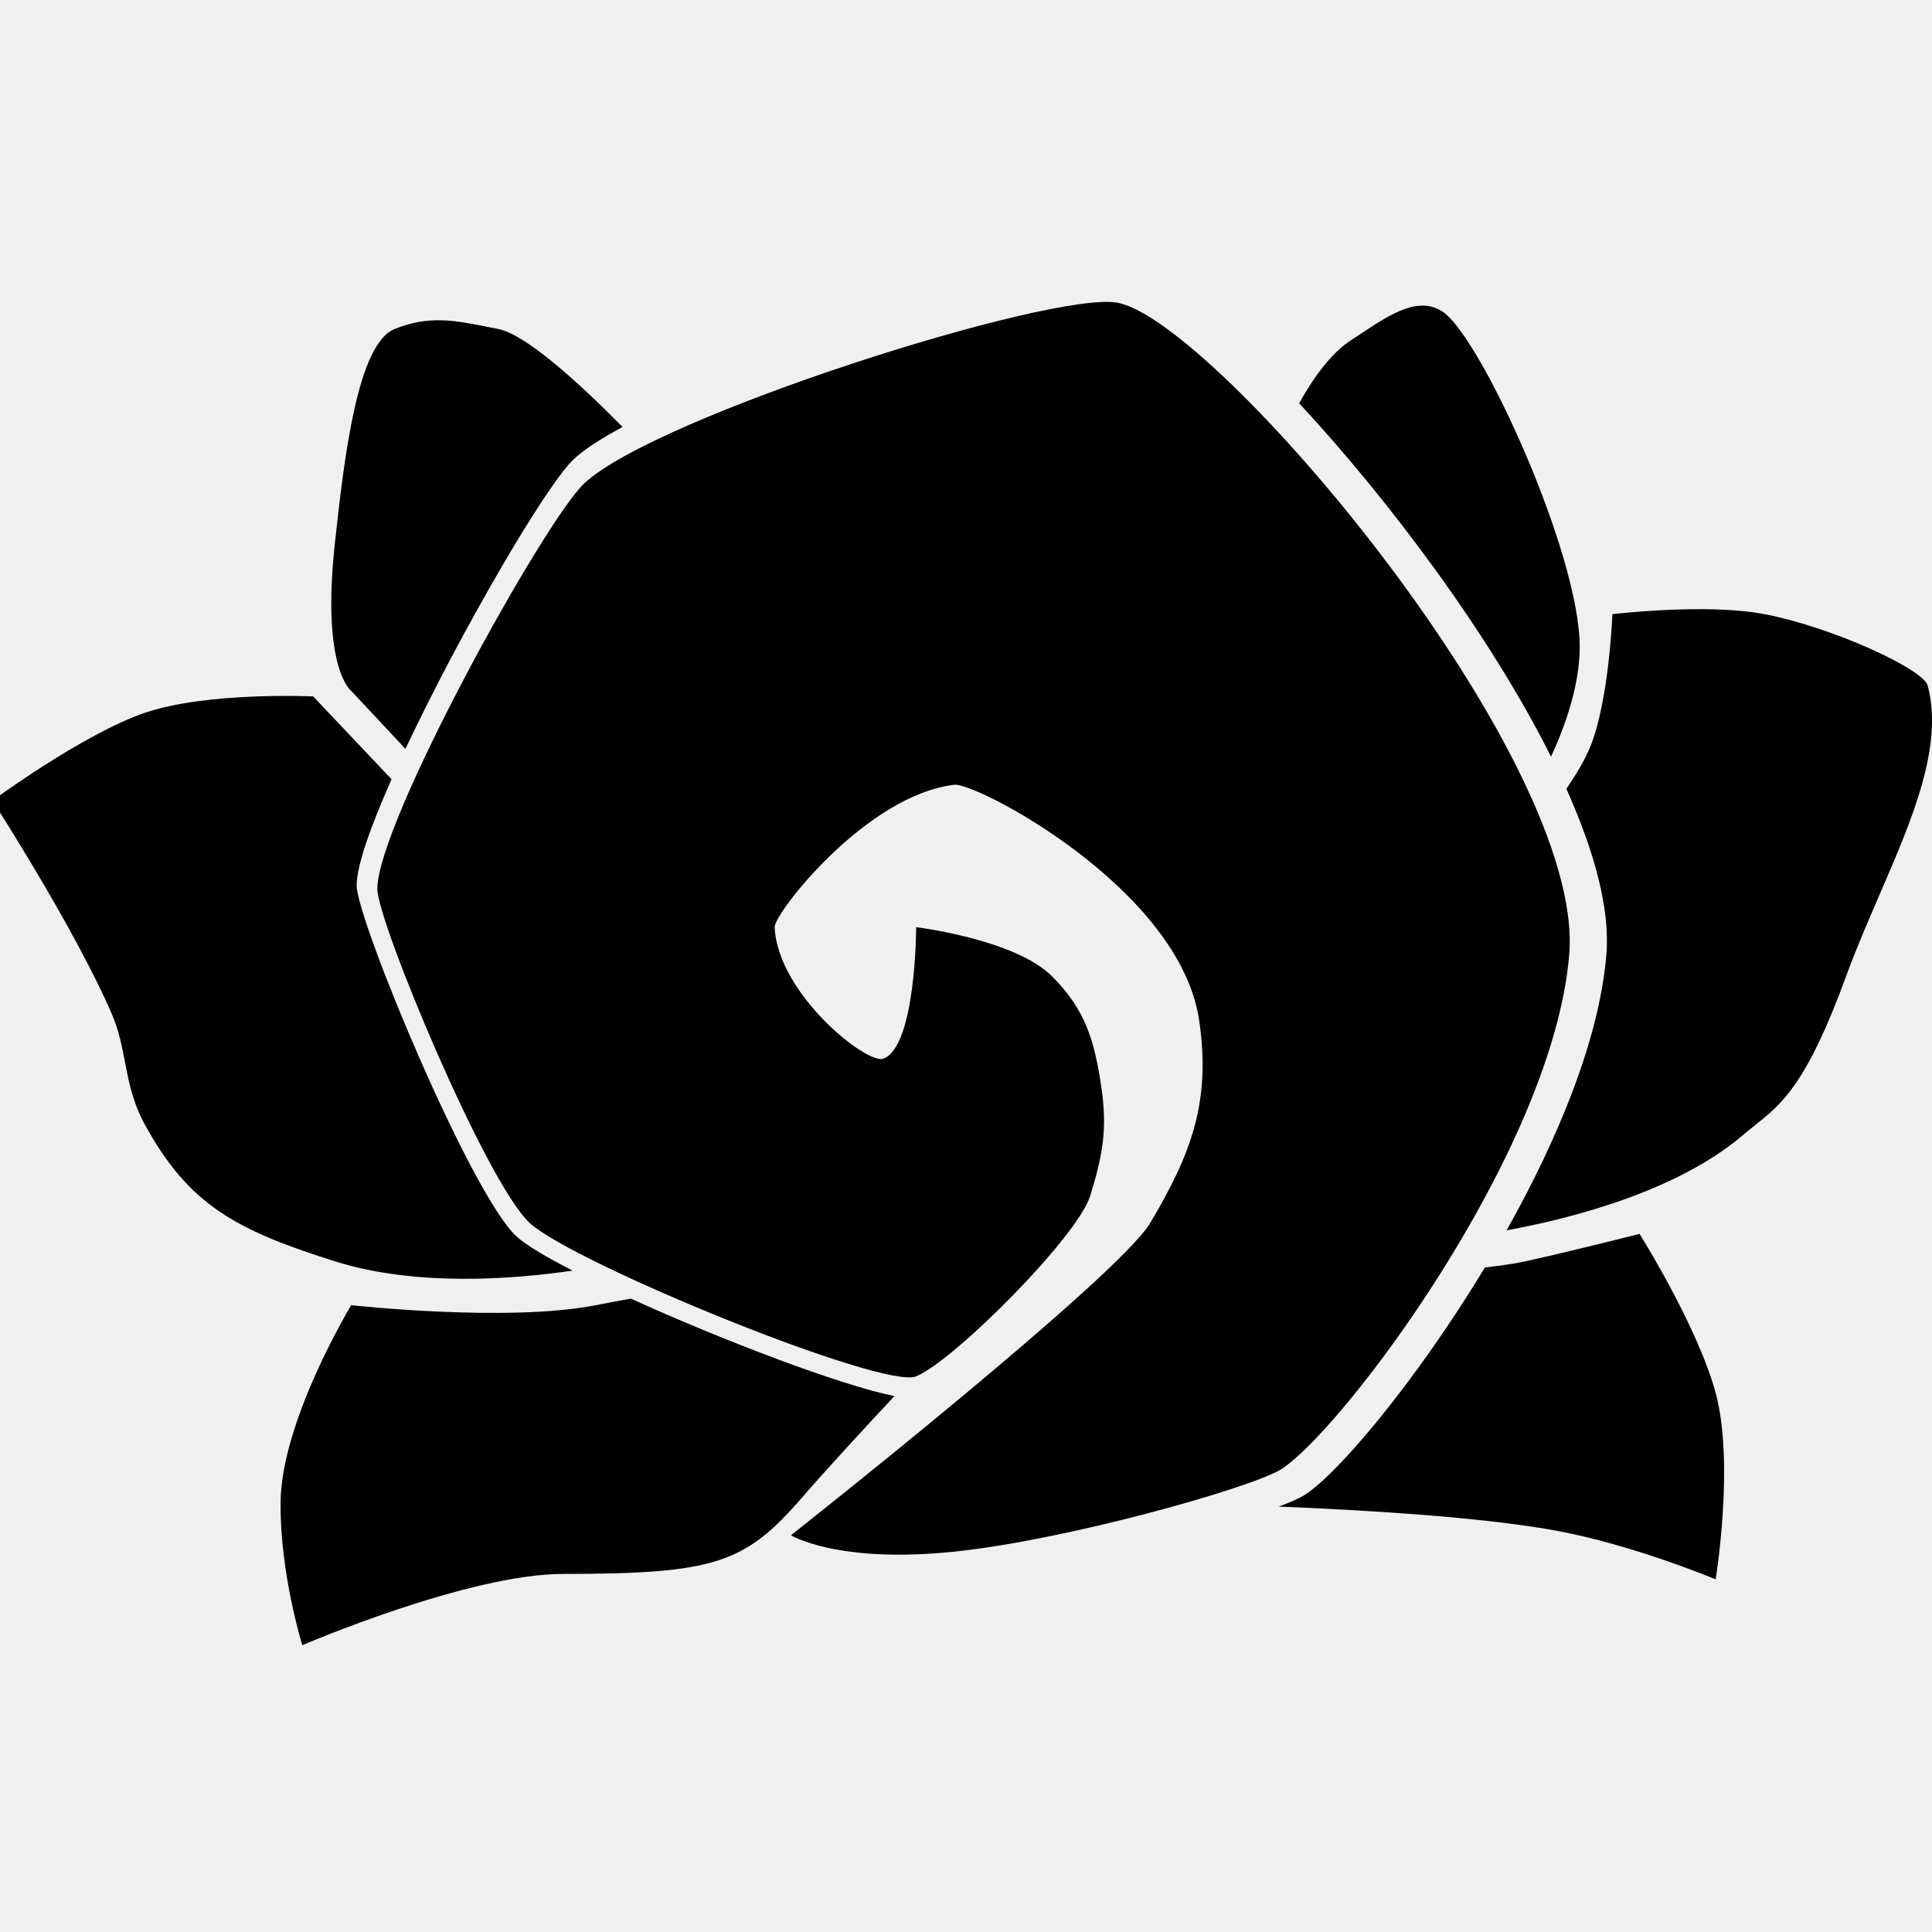
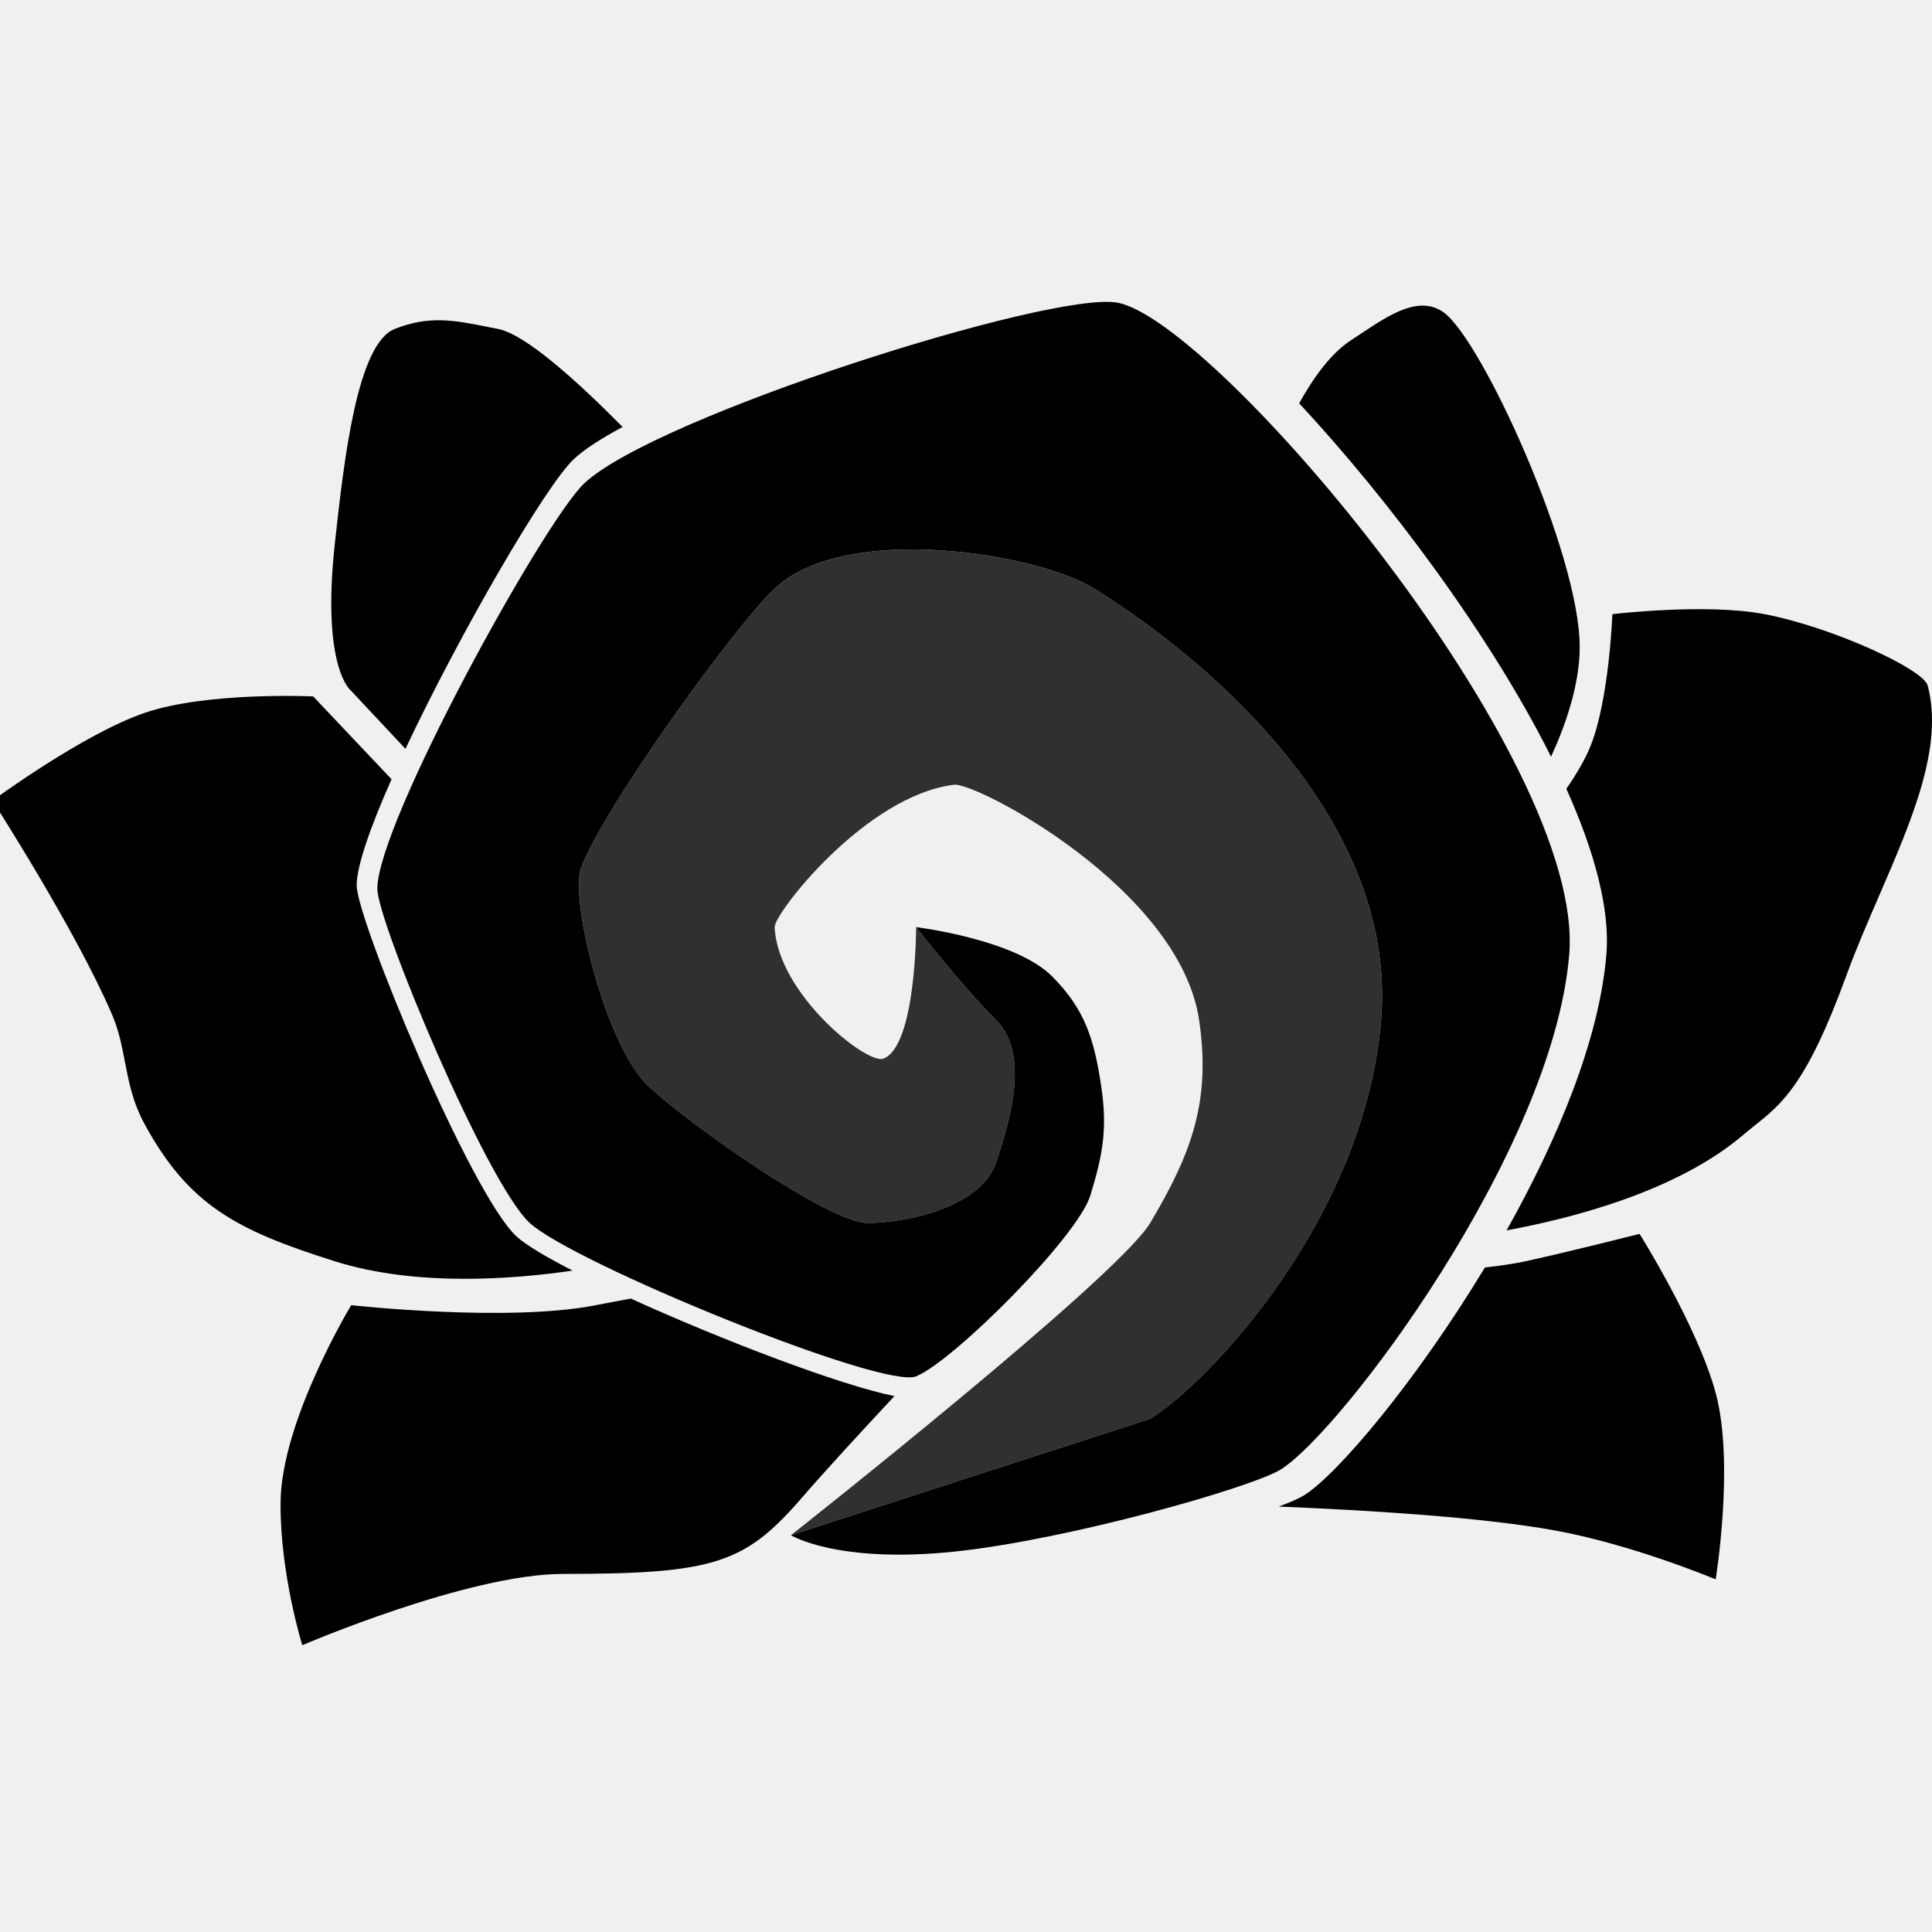
<svg xmlns="http://www.w3.org/2000/svg" width="128" height="128" fill="none" viewBox="0 0 128 128">
  <g clip-path="url(#clip0)" fill="#000">
    <path d="m41.793 86.035c6.015 2.738 13.846 5.731 17.465 6.46-2.088 2.235-4.495 4.846-6.096 6.694-3.795 4.381-5.762 5.087-15.847 5.087-6.318 0-17.287 4.724-17.287 4.724s-1.475-4.724-1.44-9.447c0.04-5.431 4.682-13.081 4.682-13.081s10.383 1.15 16.206 0c0.775-0.153 1.569-0.301 2.317-0.437z" clip-rule="evenodd" fill-rule="evenodd" />
    <path d="m37.933 84.18c-3.848 0.567-10.334 1.089-15.744-0.615-6.555-2.065-9.689-3.737-12.605-9.084-0.792-1.452-1.052-2.805-1.308-4.134-0.201-1.047-0.4-2.079-0.853-3.133-2.428-5.647-7.923-14.171-7.923-14.171s6.017-4.425 10.084-5.814c4.149-1.417 11.165-1.09 11.165-1.09l5.192 5.488c-1.388 3.13-2.311 5.734-2.311 7.027 0 2.288 7.561 20.464 10.586 23.26 0.603 0.557 1.942 1.354 3.717 2.266z" clip-rule="evenodd" fill-rule="evenodd" />
    <path d="m41.248 28.288c-1.441 0.772-2.566 1.501-3.251 2.15-1.854 1.758-7.496 11.453-11.134 19.176l-3.593-3.838s-1.998-1.453-1.081-9.811c0.612-5.58 1.477-13.181 3.962-14.171 2.284-0.91 3.938-0.58 6.23-0.122 0.201 0.04 0.407 0.081 0.619 0.122 1.818 0.355 5.267 3.477 8.248 6.494z" clip-rule="evenodd" fill-rule="evenodd" />
    <path d="m84.72 99.816c0.777-0.292 1.353-0.546 1.67-0.743 2.214-1.375 7.427-7.553 11.99-15.101 0.95-0.103 1.9-0.237 2.682-0.408 3.002-0.657 7.563-1.817 7.563-1.817s3.847 6.123 5.042 10.537c1.26 4.654 0 12.354 0 12.354s-5.56-2.341-10.804-3.27c-4.826-0.855-12.173-1.311-18.143-1.553z" clip-rule="evenodd" fill-rule="evenodd" />
    <path d="m99.816 81.512c3.383-6.022 6.146-12.641 6.612-18.281 0.249-3.014-0.796-6.832-2.652-10.968 0.62-0.904 1.238-1.924 1.608-2.853 1.233-3.099 1.44-8.72 1.44-8.72s6.216-0.744 10.085-1e-4c4.517 0.869 10.52 3.65 10.804 4.724 1.067 4.035-1.025 8.866-3.206 13.905-0.765 1.767-1.541 3.56-2.196 5.353-2.609 7.144-4.233 8.44-6.06 9.899-0.256 0.204-0.516 0.412-0.783 0.639-4.355 3.703-11.252 5.494-15.652 6.304z" clip-rule="evenodd" fill-rule="evenodd" />
    <path d="m102.76 50.132c-4.036-8.065-10.718-16.989-16.687-23.412 0.872-1.578 2.062-3.296 3.46-4.198 0.224-0.145 0.45-0.294 0.676-0.444 1.889-1.252 3.831-2.538 5.447-1.373 2.521 1.817 9.004 15.988 9.004 22.164 0 2.578-1.008 5.331-1.899 7.263z" clip-rule="evenodd" fill-rule="evenodd" />
-     <path d="m72.235 79.21c0.835-2.722 1.144-4.442 0.721-7.258-0.461-3.073-1.06-5.062-3.245-7.258-2.461-2.473-9.014-3.266-9.014-3.266s0 7.858-2.163 8.71c-1.082 0.426-7.011-4.287-7.212-8.71-0.041-0.897 6.025-8.728 11.899-9.436 1.442-0.174 14.945 6.879 16.226 15.606 0.784 5.339-0.486 8.8-3.245 13.428-2.163 3.629-23.798 20.687-23.798 20.687s3.049 1.895 10.817 1.088c7.497-0.778 19.686-4.236 21.634-5.444 3.966-2.459 18.029-21.049 19.11-34.114 1.082-13.065-23.437-41.976-29.927-43.187-4.327-0.808-30.649 7.541-35.336 11.976-2.684 2.54-13.702 22.501-13.702 26.856 0 2.178 7.211 19.477 10.096 22.138 2.885 2.662 23.438 11.062 25.601 10.162 2.524-1.05 10.704-9.254 11.538-11.976z" />
+     <path d="m72.956 71.952c0.423 2.817 0.113 4.536-0.721 7.258-0.835 2.722-9.014 10.926-11.538 11.976-2.163 0.9-22.716-7.5-25.601-10.162-2.885-2.661-10.096-19.96-10.096-22.138 0-4.355 11.017-24.316 13.702-26.856 4.688-4.436 31.01-12.784 35.336-11.976 6.49 1.212 31.009 30.122 29.927 43.187-1.081 13.065-15.144 31.656-19.11 34.114-1.948 1.208-14.137 4.665-21.634 5.444-7.768 0.807-10.817-1.088-10.817-1.088s1e-4 -1e-3 3e-4 -1e-3l23.797-7.711c3.966-2.459 14.216-13.338 15.298-26.403s-11-23.597-19-28.597c-3.733-2.333-16.49-4.436-21.178-1e-4 -2.684 2.541-11.322 14.5-12.822 18.5-0.765 2.039 1.615 11.838 4.5 14.5s11.967 9.025 14.5 9.025 7.5-1.025 8.5-4.025 2.185-7.207 0-9.403c-2.453-2.466-5.285-6.146-5.303-6.17 0 0 6.553 0.793 9.014 3.266 2.185 2.196 2.784 4.185 3.245 7.258zm-19.55-5.713c-1.129-1.454-2.009-3.153-2.085-4.812-0.041-0.897 6.025-8.728 11.899-9.436 0.452-0.054 2.089 0.601 4.164 1.796-2.075-1.195-3.712-1.851-4.164-1.796-5.874 0.708-11.94 8.539-11.899 9.436 0.075 1.659 0.956 3.358 2.085 4.812z" clip-rule="evenodd" fill-rule="evenodd" />
+     <path d="m43 72c2.885 2.661 11.967 9.025 14.5 9.025s7.5-1.025 8.5-4.025 2.185-7.207 0-9.403c-2.461-2.473-5.303-6.17-5.303-6.17s0 7.858-2.163 8.71c-1.082 0.426-7.011-4.287-7.212-8.71-0.041-0.897 6.025-8.728 11.899-9.436 1.442-0.174 14.945 6.879 16.226 15.606 0.784 5.339-0.486 8.8-3.245 13.428-2.163 3.629-23.798 20.686-23.798 20.686l23.798-7.711c3.966-2.459 14.216-13.338 15.298-26.403s-11-23.597-19-28.597c-3.733-2.333-16.49-4.436-21.178-1e-4 -2.684 2.541-11.322 14.5-12.822 18.5-0.765 2.039 1.615 11.838 4.5 14.5z" fill-opacity=".8" />
  </g>
  <defs>
    <clipPath id="clip0">
      <rect width="128" height="128" fill="#fff" />
    </clipPath>
  </defs>
</svg>
